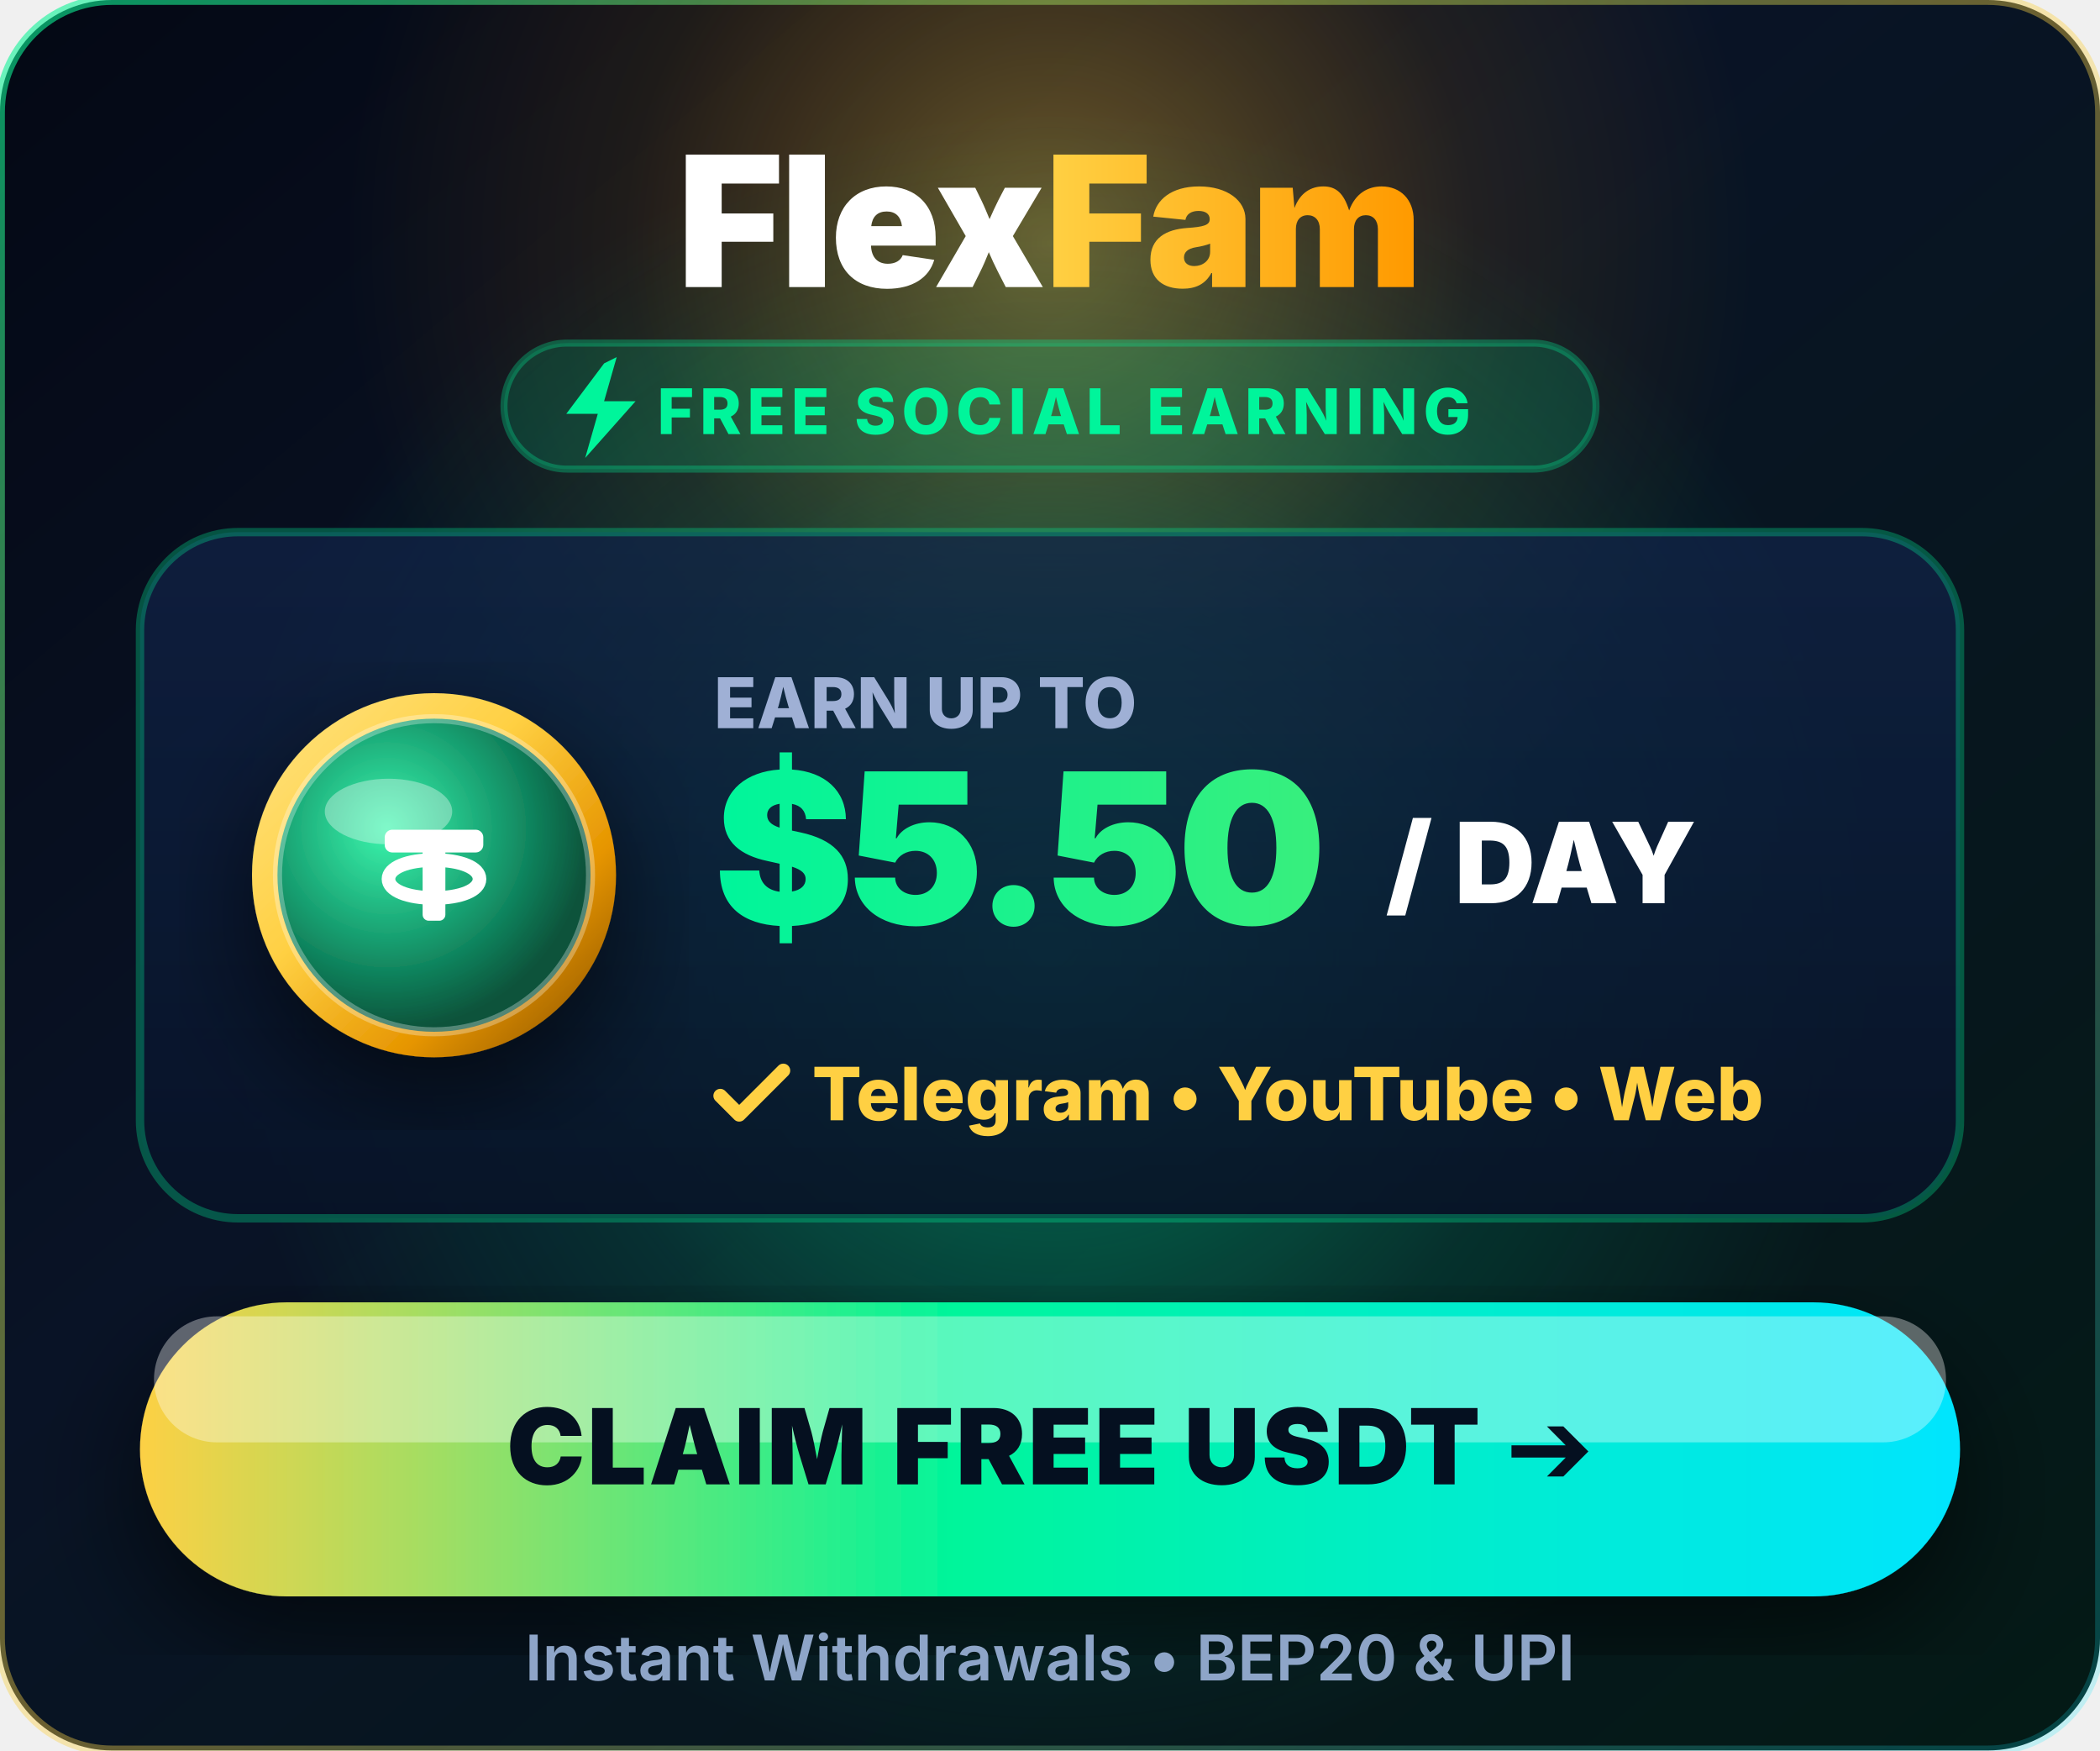
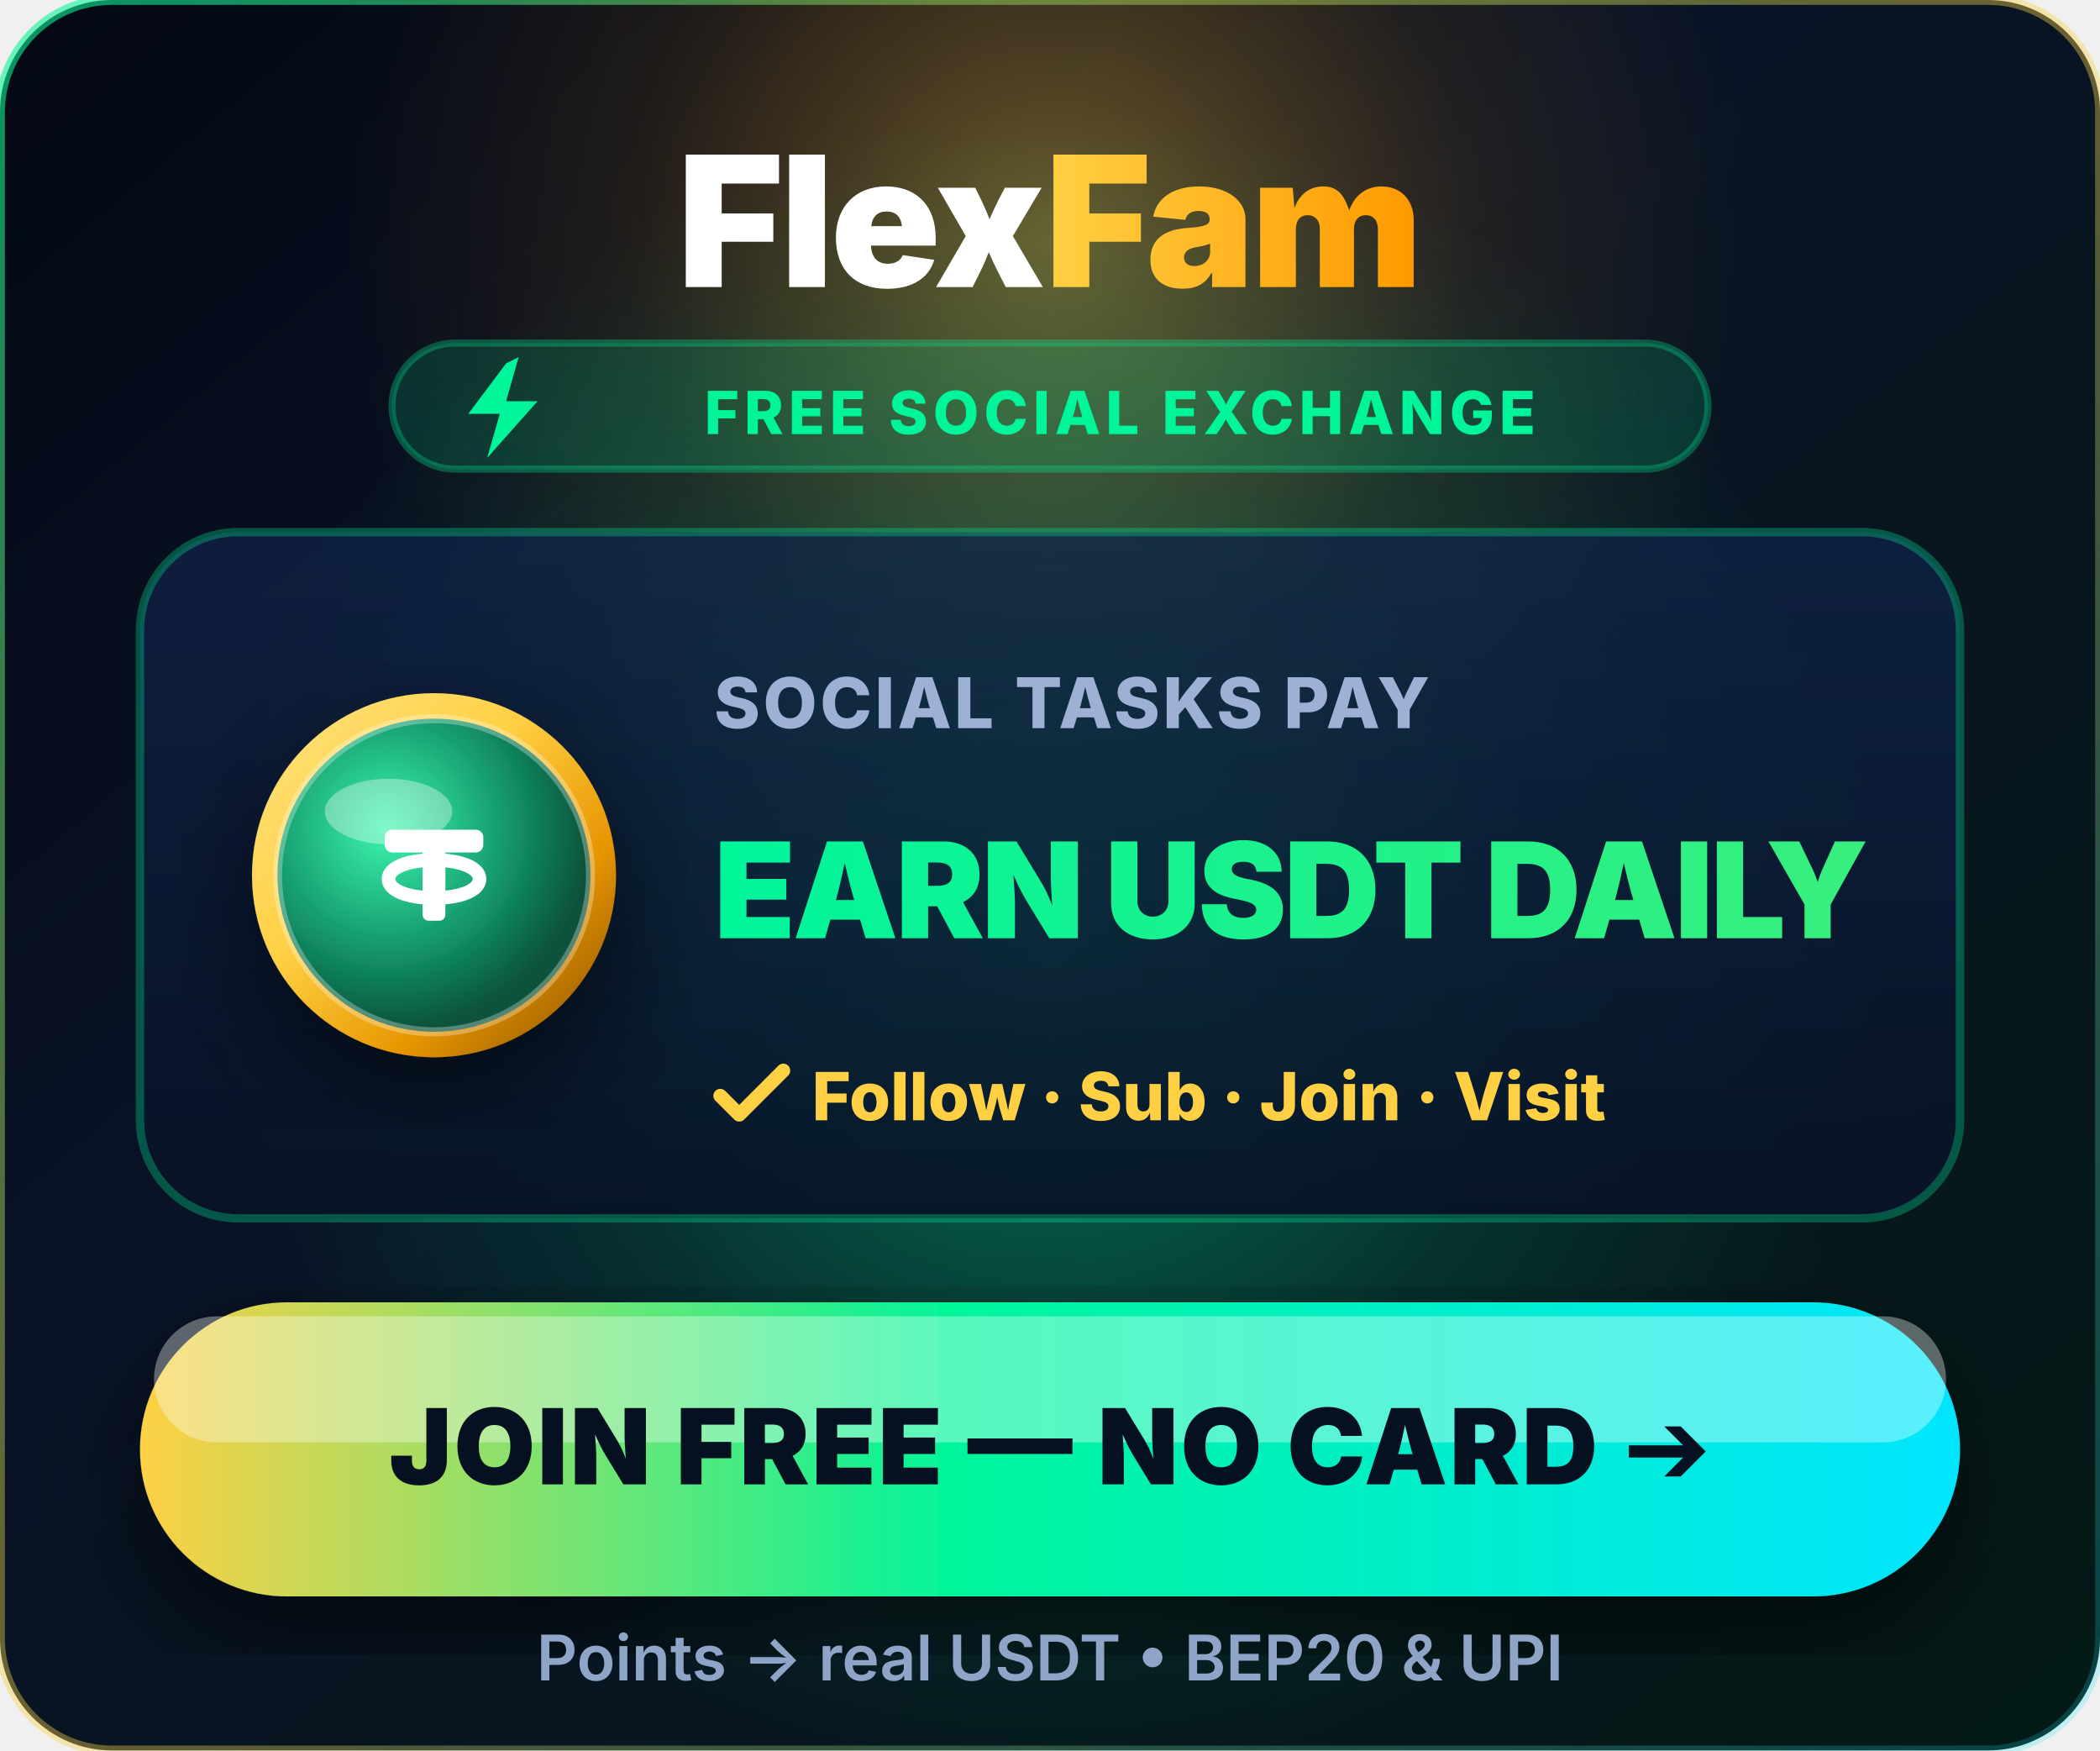
- <svg xmlns="http://www.w3.org/2000/svg" width="300" height="250" viewBox="0 0 300 250" role="img" aria-label="FlexFam Earn USDT 300x250">
+ <svg xmlns="http://www.w3.org/2000/svg" width="300" height="250" viewBox="0 0 300 250" role="img" aria-label="FlexFam social exchange — earn USDT for small tasks (300x250)">
  <defs>
    <linearGradient id="r300_bg" x1="0%" y1="0%" x2="100%" y2="100%">
      <stop offset="0%" stop-color="#040814" />
      <stop offset="40%" stop-color="#091326" />
      <stop offset="100%" stop-color="#041a15" />
    </linearGradient>
    <linearGradient id="r300_card" x1="0%" y1="0%" x2="0%" y2="100%">
      <stop offset="0%" stop-color="rgba(16, 35, 71, 0.75)" />
      <stop offset="100%" stop-color="rgba(7, 18, 38, 0.9)" />
    </linearGradient>
    <linearGradient id="r300_borderGrad" x1="0%" y1="0%" x2="100%" y2="100%">
      <stop offset="0%" stop-color="rgba(0, 245, 155, 0.6)" />
      <stop offset="50%" stop-color="rgba(255, 208, 67, 0.4)" />
      <stop offset="100%" stop-color="rgba(0, 229, 255, 0.2)" />
    </linearGradient>
    <linearGradient id="r300_gold" x1="0%" y1="0%" x2="100%" y2="0%">
      <stop offset="0%" stop-color="#fff076" />
      <stop offset="50%" stop-color="#ffd043" />
      <stop offset="100%" stop-color="#ff9a00" />
    </linearGradient>
    <linearGradient id="r300_emerald" x1="0%" y1="0%" x2="100%" y2="0%">
      <stop offset="0%" stop-color="#00f59b" />
      <stop offset="100%" stop-color="#38ef7d" />
    </linearGradient>
    <linearGradient id="r300_btn" x1="0%" y1="0%" x2="100%" y2="0%">
      <stop offset="0%" stop-color="#ffd043" />
      <stop offset="45%" stop-color="#00f59b" />
      <stop offset="100%" stop-color="#00e5ff" />
    </linearGradient>
    <linearGradient id="r300_goldRim" x1="0%" y1="0%" x2="100%" y2="100%">
      <stop offset="0%" stop-color="#ffe484" />
      <stop offset="40%" stop-color="#ffd043" />
      <stop offset="70%" stop-color="#e69500" />
      <stop offset="100%" stop-color="#804a00" />
    </linearGradient>
    <radialGradient id="r300_coinFace" cx="35%" cy="35%" r="65%">
      <stop offset="0%" stop-color="#3bf6ad" />
      <stop offset="60%" stop-color="#14966a" />
      <stop offset="100%" stop-color="#08523a" />
    </radialGradient>
    <radialGradient id="r300_glowGreen" cx="50%" cy="50%" r="50%">
      <stop offset="0%" stop-color="#00f59b" stop-opacity="0.45" />
      <stop offset="60%" stop-color="#00f59b" stop-opacity="0.12" />
      <stop offset="100%" stop-color="#00f59b" stop-opacity="0" />
    </radialGradient>
    <radialGradient id="r300_glowGold" cx="50%" cy="50%" r="50%">
      <stop offset="0%" stop-color="#ffd043" stop-opacity="0.4" />
      <stop offset="60%" stop-color="#ff9a00" stop-opacity="0.1" />
      <stop offset="100%" stop-color="#ff9a00" stop-opacity="0" />
    </radialGradient>
    <filter id="r300_shadow" x="-20%" y="-20%" width="140%" height="140%">
      <feDropShadow dx="0" dy="6" stdDeviation="8" flood-color="#000000" flood-opacity="0.6" />
    </filter>
  </defs>
  <style>
    .brand { font-family: Inter, system-ui, -apple-system, Roboto, 'Segoe UI', Arial, sans-serif; font-weight: 900; }
    .title { font-family: Inter, system-ui, -apple-system, Roboto, 'Segoe UI', Arial, sans-serif; font-weight: 800; }
    .body { font-family: Inter, system-ui, -apple-system, Roboto, 'Segoe UI', Arial, sans-serif; font-weight: 600; }
    .mono { font-family: ui-monospace, SFMono-Regular, Menlo, Monaco, Consolas, monospace; font-weight: 700; }
  </style>
  <rect width="300" height="250" rx="16" fill="url(#r300_bg)" />
  <rect width="300" height="250" rx="16" fill="none" stroke="url(#r300_borderGrad)" stroke-width="1.4" />
  <circle cx="150" cy="35" r="100" fill="url(#r300_glowGold)" />
  <circle cx="150" cy="135" r="120" fill="url(#r300_glowGreen)" />
  <g transform="translate(0, 16)">
    <text x="150" y="25" class="brand" font-size="26" fill="#ffffff" text-anchor="middle" letter-spacing="-0.5px">Flex<tspan fill="url(#r300_gold)">Fam</tspan>
    </text>
-     <g transform="translate(72, 33)">
-       <rect x="0" y="0" width="156" height="18" rx="9" fill="rgba(0,245,155,0.15)" stroke="rgba(0,245,155,0.3)" stroke-width="1" />
-       <path transform="translate(8, 2) scale(0.9)" d="M7 1L1 9h5l-2 7 8-9H7l2-7z" fill="#00f59b" />
-       <text x="80" y="13" class="title" font-size="9" fill="#00f59b" text-anchor="middle" letter-spacing="0.8px">FREE SOCIAL EARNING</text>
+     <g transform="translate(56, 33)">
+       <rect x="0" y="0" width="188" height="18" rx="9" fill="rgba(0,245,155,0.15)" stroke="rgba(0,245,155,0.3)" stroke-width="1" />
+       <path transform="translate(10, 2) scale(0.9)" d="M7 1L1 9h5l-2 7 8-9H7l2-7z" fill="#00f59b" />
+       <text x="104" y="13" class="title" font-size="8.5" fill="#00f59b" text-anchor="middle" letter-spacing="0.7px">FREE SOCIAL EXCHANGE</text>
    </g>
  </g>
  <g transform="translate(20, 76)">
    <rect width="260" height="98" rx="14" fill="url(#r300_card)" stroke="rgba(0,245,155,0.3)" stroke-width="1.2" />
    <g transform="translate(42, 49)" filter="url(#r300_shadow)">
      <circle cx="0" cy="0" r="26" fill="url(#r300_goldRim)" />
      <circle cx="0" cy="0" r="22.36" fill="url(#r300_coinFace)" />
      <circle cx="0" cy="0" r="22.36" fill="none" stroke="rgba(255,255,255,0.3)" stroke-width="1.3" />
      <g transform="scale(1.083333) translate(-12, -12)">
        <rect x="5.5" y="6" width="13" height="3" rx="1" fill="#ffffff" />
        <rect x="10.5" y="8" width="3" height="10" rx="0.8" fill="#ffffff" />
        <path d="M 6 12.5 C 6 11 8.5 10 12 10 C 15.5 10 18 11 18 12.5 C 18 14 15.5 15 12 15 C 8.5 15 6 14 6 12.5 Z" fill="none" stroke="#ffffff" stroke-width="1.8" />
      </g>
      <ellipse cx="-6.5" cy="-9.1" rx="9.1" ry="4.68" fill="rgba(255,255,255,0.35)" />
    </g>
    <g transform="translate(82, 14)">
-       <text x="0" y="14" class="title" font-size="10" fill="#9fb0d5">EARN UP TO</text>
-       <g transform="translate(0, 42)">
-         <text x="0" y="0" class="brand" font-size="30" fill="url(#r300_emerald)" letter-spacing="-0.8px">$5.50</text>
-         <text x="96" y="-3" class="brand" font-size="16" fill="#ffffff">/ DAY</text>
+       <text x="0" y="14" class="title" font-size="10" fill="#9fb0d5" letter-spacing="0.4px">SOCIAL TASKS PAY</text>
+       <g transform="translate(0, 44)">
+         <text x="0" y="0" class="brand" font-size="19" fill="url(#r300_emerald)" letter-spacing="-0.4px">EARN USDT DAILY</text>
      </g>
      <g transform="translate(0, 62)">
        <path transform="translate(0, 0) scale(0.9)" d="M1 5l3 3L11 1" fill="none" stroke="#ffd043" stroke-width="2.2" stroke-linecap="round" stroke-linejoin="round" />
-         <text x="14" y="8" class="title" font-size="10.5" fill="#ffd043">Telegram • YouTube • Web</text>
+         <text x="14" y="8" class="title" font-size="9.5" fill="#ffd043">Follow · Sub · Join · Visit</text>
      </g>
    </g>
  </g>
  <g transform="translate(20, 186)">
    <rect width="260" height="42" rx="21" fill="url(#r300_btn)" filter="url(#r300_shadow)" />
    <rect x="2" y="2" width="256" height="18" rx="9" fill="rgba(255,255,255,0.35)" />
-     <text x="130" y="26" class="brand" font-size="15" fill="#051020" text-anchor="middle" letter-spacing="0.3px">CLAIM FREE USDT ➔</text>
+     <text x="130" y="26" class="brand" font-size="15" fill="#051020" text-anchor="middle" letter-spacing="0.3px">JOIN FREE — NO CARD ➔</text>
  </g>
-   <text x="150" y="240" class="body" font-size="9" fill="#8ea5c8" text-anchor="middle">Instant Withdrawals • BEP20 &amp; UPI</text>
+   <text x="150" y="240" class="body" font-size="9" fill="#8ea5c8" text-anchor="middle">Points → real USDT • BEP20 &amp; UPI</text>
</svg>
